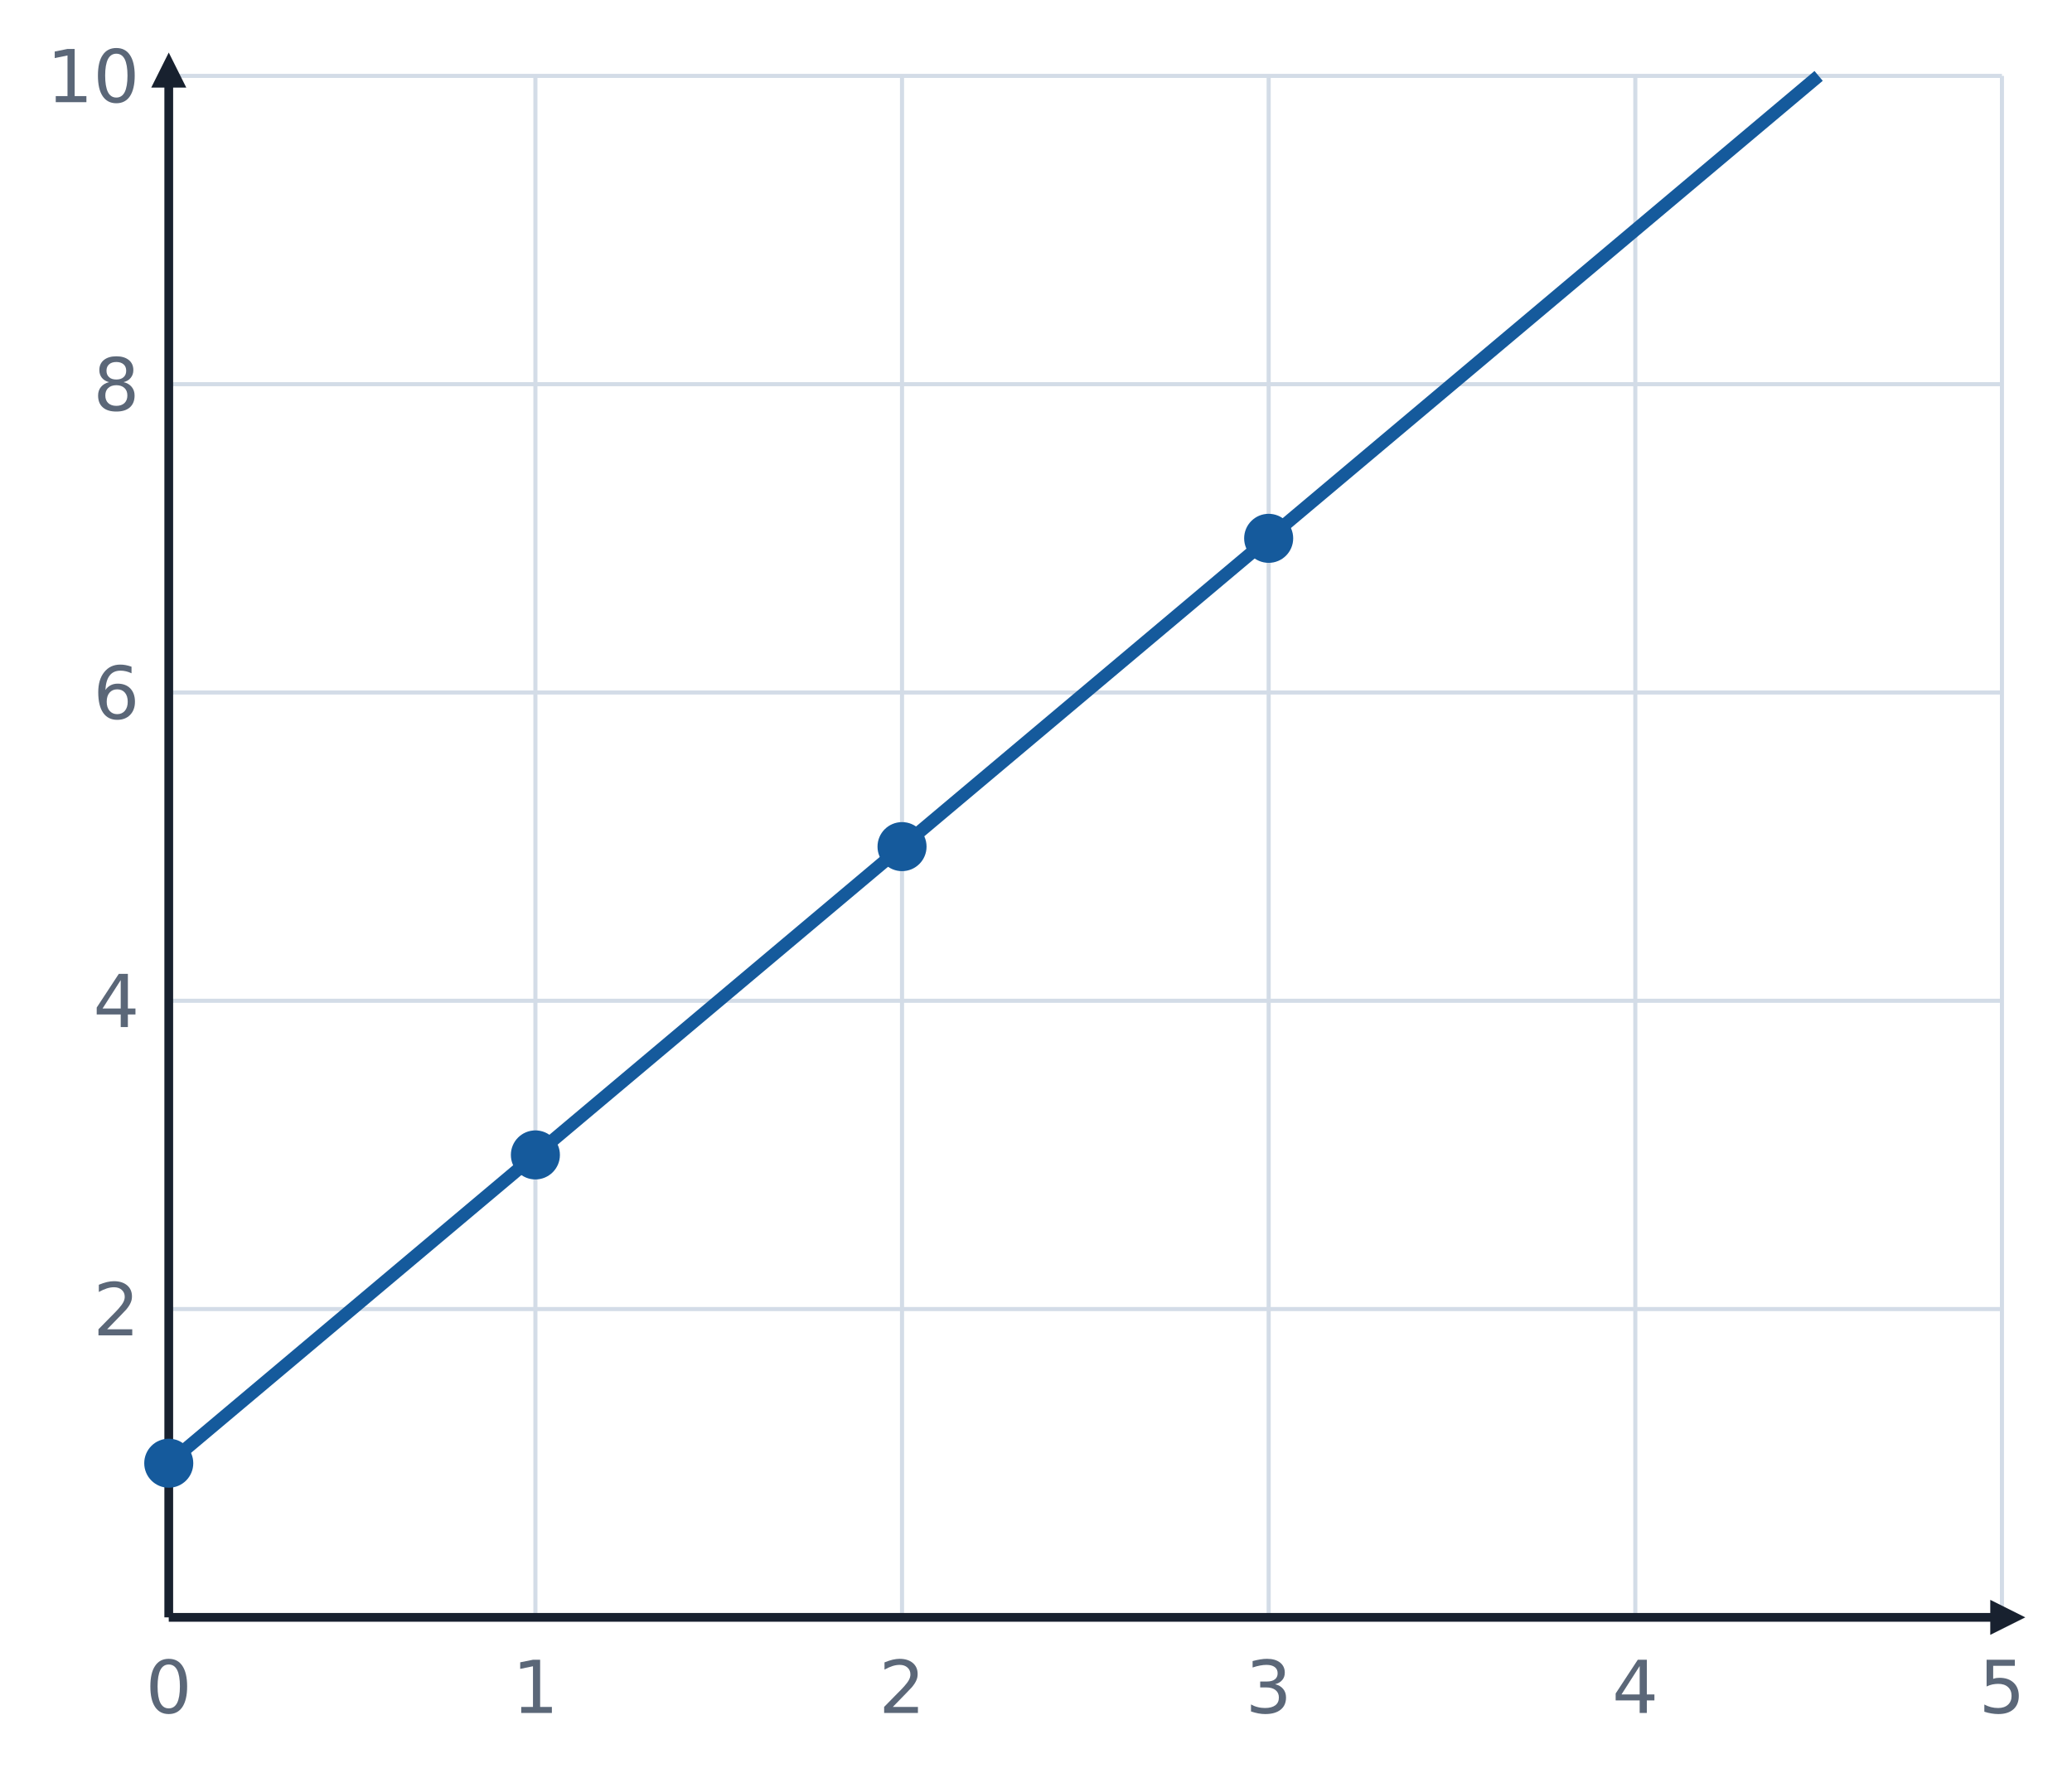
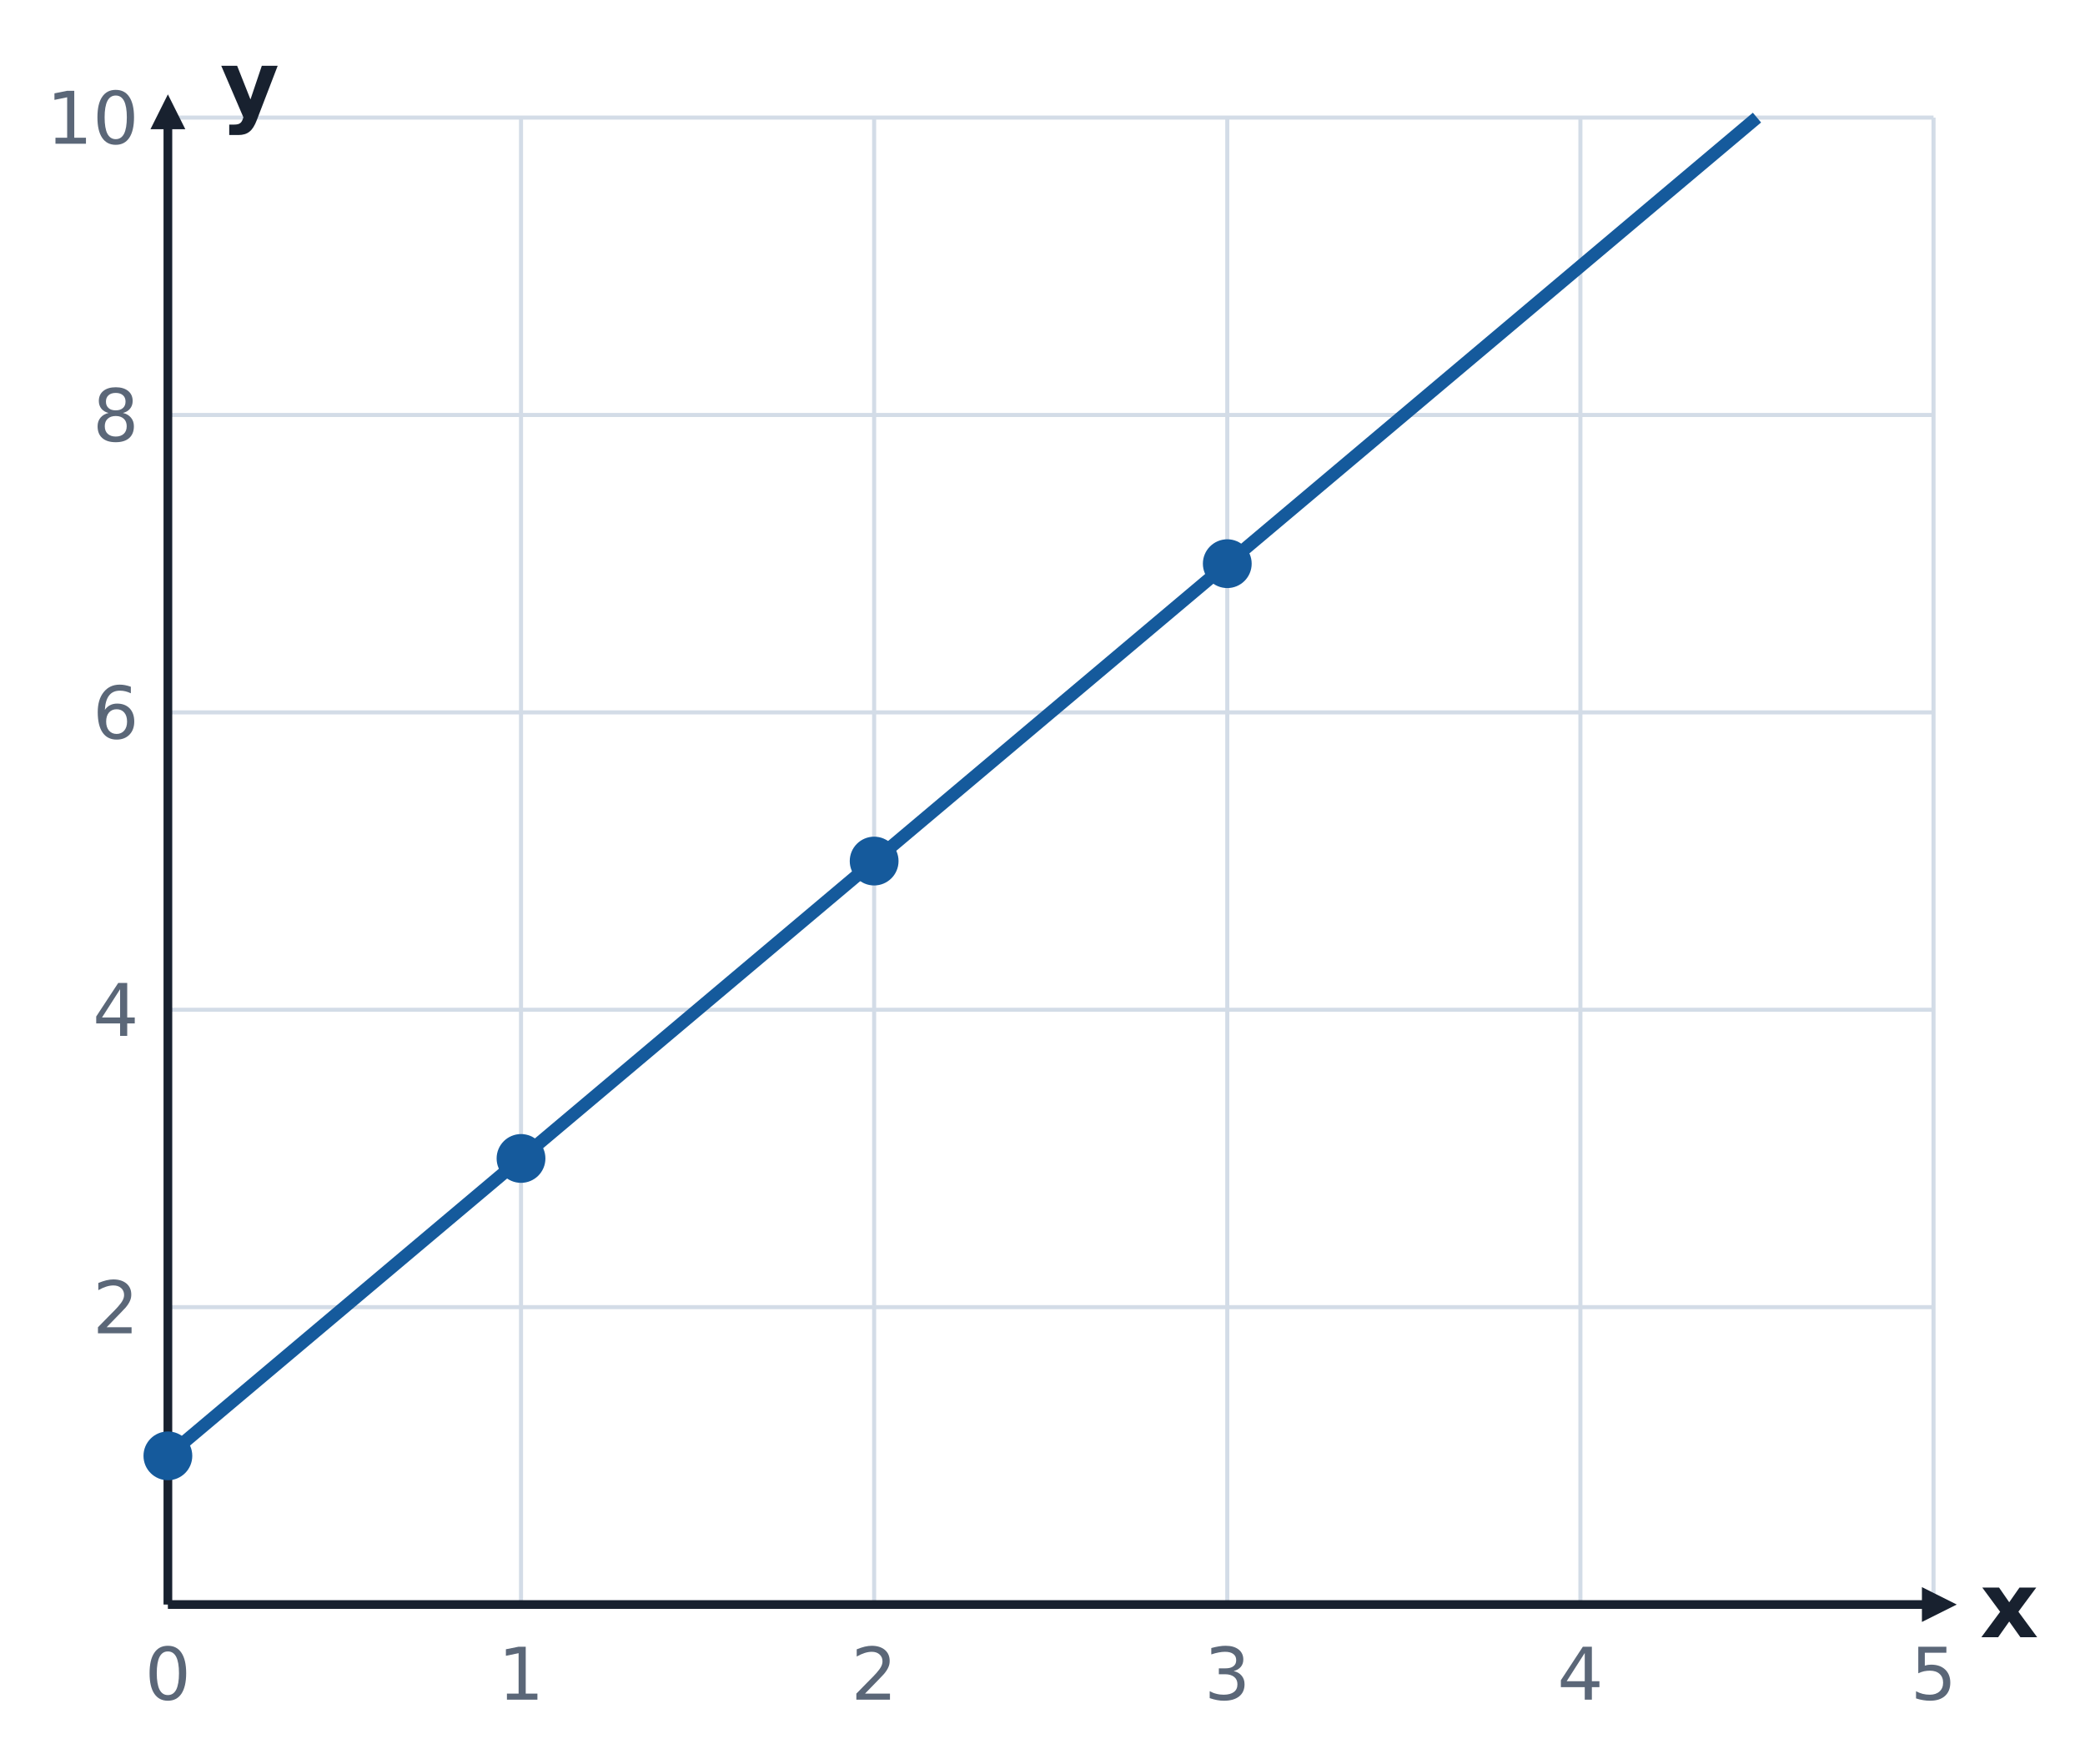
- <svg xmlns="http://www.w3.org/2000/svg" xmlns:xlink="http://www.w3.org/1999/xlink" version="1.1" width="354.906" height="304.375" viewBox="0 0 354.906 304.375">
+ <svg xmlns="http://www.w3.org/2000/svg" xmlns:xlink="http://www.w3.org/1999/xlink" version="1.1" width="358.984" height="303.624" viewBox="0 0 358.984 303.624">
  <defs>
    <clipPath id="clip_1">
-       <path transform="matrix(1,0,0,-1,-25.09424,322.9971)" d="M25.094 18.622H380V322.997H25.094Z" clip-rule="evenodd" />
+       <path transform="matrix(1,0,0,-1,-25.09424,322.2464)" d="M25.094 18.622H384.078V322.246H25.094Z" clip-rule="evenodd" />
    </clipPath>
    <path id="font_2_17" d="M.318 .664C.267 .664 .229 .639 .203 .589 .178 .539 .165 .464 .165 .364 .165 .264 .178 .188 .203 .138 .229 .088 .267 .063 .318 .063 .369 .063 .407 .088 .433 .138 .458 .188 .471 .264 .471 .364 .471 .464 .458 .539 .433 .589 .407 .639 .369 .664 .318 .664M.318 .742C.4 .742 .462 .71 .505 .645 .548 .581 .57 .487 .57 .364 .57 .241 .548 .147 .505 .082 .462 .018 .4-.015 .318-.015 .236-.015 .174 .018 .131 .082 .087 .147 .066 .241 .066 .364 .066 .487 .087 .581 .131 .645 .174 .71 .236 .742 .318 .742Z" />
    <path id="font_2_18" d="M.124 .083H.285V.64L.11 .604V.694L.284 .729H.383V.083H.544V0H.124V.083Z" />
    <path id="font_2_19" d="M.192 .083H.536V0H.073V.083C.111 .122 .162 .174 .226 .239 .291 .304 .332 .346 .348 .365 .38 .401 .402 .431 .414 .455 .427 .48 .433 .504 .433 .528 .433 .567 .42 .598 .392 .623 .365 .647 .33 .659 .286 .659 .255 .659 .223 .654 .188 .643 .154 .632 .117 .616 .078 .594V.693C.118 .709 .155 .722 .189 .73 .224 .738 .256 .742 .284 .742 .36 .742 .42 .723 .465 .686 .51 .648 .532 .597 .532 .534 .532 .504 .527 .476 .515 .449 .504 .422 .484 .39 .454 .354 .446 .345 .42 .317 .376 .272 .333 .227 .271 .164 .192 .083Z" />
    <path id="font_2_20" d="M.406 .394C.453 .383 .49 .362 .516 .33 .543 .298 .556 .259 .556 .212 .556 .14 .531 .084 .482 .045 .432 .005 .362-.015 .271-.015 .24-.015 .209-.012 .177-.006 .144 0 .111 .009 .076 .021V.117C.104 .101 .133 .089 .166 .081 .199 .072 .233 .068 .268 .068 .33 .068 .377 .081 .409 .105 .442 .13 .458 .165 .458 .212 .458 .255 .443 .289 .413 .313 .383 .337 .341 .35 .287 .35H.202V.431H.291C.34 .431 .377 .44 .402 .46 .428 .479 .441 .507 .441 .543 .441 .581 .428 .609 .401 .629 .375 .649 .337 .659 .287 .659 .26 .659 .231 .656 .2 .65 .169 .645 .135 .635 .098 .623V.711C.136 .721 .171 .729 .203 .734 .236 .74 .267 .742 .296 .742 .371 .742 .43 .725 .474 .691 .517 .657 .539 .611 .539 .553 .539 .513 .528 .479 .504 .451 .481 .424 .448 .404 .406 .394Z" />
    <path id="font_2_21" d="M.378 .643 .129 .254H.378V.643M.352 .729H.476V.254H.58V.172H.476V0H.378V.172H.049V.267L.352 .729Z" />
    <path id="font_2_22" d="M.108 .729H.495V.646H.198V.468C.213 .473 .227 .476 .241 .479 .256 .481 .27 .482 .284 .482 .366 .482 .43 .46 .478 .415 .525 .371 .549 .31 .549 .234 .549 .155 .524 .094 .476 .051 .427 .007 .358-.015 .269-.015 .238-.015 .207-.012 .176-.007 .144-.002 .111 .006 .077 .017V.116C.106 .1 .137 .088 .168 .08 .199 .072 .232 .068 .267 .068 .323 .068 .368 .083 .401 .113 .434 .143 .45 .183 .45 .234 .45 .285 .434 .325 .401 .355 .368 .385 .323 .399 .267 .399 .241 .399 .214 .396 .188 .391 .162 .385 .135 .376 .108 .363V.729Z" />
    <path id="font_2_23" d="M.33 .403C.286 .403 .251 .388 .225 .358 .199 .328 .186 .286 .186 .233 .186 .181 .199 .14 .225 .109 .251 .079 .286 .063 .33 .063 .374 .063 .409 .079 .435 .109 .461 .14 .474 .181 .474 .233 .474 .286 .461 .328 .435 .358 .409 .388 .374 .403 .33 .403M.526 .713V.623C.501 .635 .476 .644 .451 .65 .426 .656 .401 .659 .376 .659 .311 .659 .261 .637 .227 .593 .192 .549 .173 .483 .168 .394 .187 .422 .211 .444 .24 .459 .269 .474 .301 .481 .336 .481 .409 .481 .467 .459 .51 .415 .552 .37 .573 .31 .573 .233 .573 .159 .551 .098 .507 .053 .463 .008 .404-.015 .33-.015 .246-.015 .181 .018 .137 .082 .092 .147 .07 .241 .07 .364 .07 .479 .097 .571 .152 .639 .207 .708 .28 .742 .372 .742 .397 .742 .422 .74 .447 .735 .472 .73 .499 .723 .526 .713Z" />
    <path id="font_2_25" d="M.318 .346C.271 .346 .234 .333 .207 .308 .18 .283 .167 .249 .167 .205 .167 .161 .18 .126 .207 .101 .234 .076 .271 .063 .318 .063 .365 .063 .402 .076 .429 .101 .456 .127 .469 .161 .469 .205 .469 .249 .456 .283 .429 .308 .402 .333 .365 .346 .318 .346M.219 .388C.177 .398 .144 .418 .12 .447 .097 .476 .085 .511 .085 .553 .085 .611 .106 .658 .147 .691 .189 .725 .246 .742 .318 .742 .39 .742 .447 .725 .489 .691 .53 .658 .551 .611 .551 .553 .551 .511 .539 .476 .515 .447 .492 .418 .459 .398 .417 .388 .465 .377 .502 .355 .528 .323 .555 .291 .568 .251 .568 .205 .568 .134 .546 .08 .503 .042 .46 .004 .398-.015 .318-.015 .237-.015 .176 .004 .133 .042 .089 .08 .068 .134 .068 .205 .068 .251 .081 .291 .108 .323 .135 .355 .172 .377 .219 .388M.183 .544C.183 .506 .195 .477 .219 .456 .242 .434 .275 .424 .318 .424 .36 .424 .393 .434 .417 .456 .441 .477 .453 .506 .453 .544 .453 .582 .441 .611 .417 .632 .393 .653 .36 .664 .318 .664 .275 .664 .242 .653 .219 .632 .195 .611 .183 .582 .183 .544Z" />
+     <path id="font_3_89" d="M.222 .28 .025 .547H.21L.322 .385 .435 .547H.62L.423 .281 .63 0H.445L.322 .173 .2 0H.015L.222 .28Z" />
+     <path id="font_3_90" d="M.012 .547H.187L.334 .176 .459 .547H.634L.404-.051C.381-.112 .354-.155 .323-.179 .292-.204 .252-.216 .201-.216H.1V-.101H.155C.184-.101 .206-.096 .219-.086 .233-.077 .243-.06 .251-.036L.256-.021 .012 .547Z" />
  </defs>
  <g clip-path="url(#clip_1)">
-     <path transform="matrix(1,0,0,-1,-25.09424,322.9971)" stroke-width=".7" stroke-linecap="butt" stroke-miterlimit="10" stroke-linejoin="miter" fill="none" stroke="#d3dce7" d="M54 46V310" />
-     <path transform="matrix(1,0,0,-1,-25.09424,322.9971)" stroke-width=".7" stroke-linecap="butt" stroke-miterlimit="10" stroke-linejoin="miter" fill="none" stroke="#d3dce7" d="M116.8 46V310" />
-     <path transform="matrix(1,0,0,-1,-25.09424,322.9971)" stroke-width=".7" stroke-linecap="butt" stroke-miterlimit="10" stroke-linejoin="miter" fill="none" stroke="#d3dce7" d="M179.6 46V310" />
-     <path transform="matrix(1,0,0,-1,-25.09424,322.9971)" stroke-width=".7" stroke-linecap="butt" stroke-miterlimit="10" stroke-linejoin="miter" fill="none" stroke="#d3dce7" d="M242.4 46V310" />
-     <path transform="matrix(1,0,0,-1,-25.09424,322.9971)" stroke-width=".7" stroke-linecap="butt" stroke-miterlimit="10" stroke-linejoin="miter" fill="none" stroke="#d3dce7" d="M305.2 46V310" />
-     <path transform="matrix(1,0,0,-1,-25.09424,322.9971)" stroke-width=".7" stroke-linecap="butt" stroke-miterlimit="10" stroke-linejoin="miter" fill="none" stroke="#d3dce7" d="M368 46V310" />
-     <path transform="matrix(1,0,0,-1,-25.09424,322.9971)" stroke-width=".7" stroke-linecap="butt" stroke-miterlimit="10" stroke-linejoin="miter" fill="none" stroke="#d3dce7" d="M54 46H368" />
-     <path transform="matrix(1,0,0,-1,-25.09424,322.9971)" stroke-width=".7" stroke-linecap="butt" stroke-miterlimit="10" stroke-linejoin="miter" fill="none" stroke="#d3dce7" d="M54 98.8H368" />
-     <path transform="matrix(1,0,0,-1,-25.09424,322.9971)" stroke-width=".7" stroke-linecap="butt" stroke-miterlimit="10" stroke-linejoin="miter" fill="none" stroke="#d3dce7" d="M54 151.6H368" />
-     <path transform="matrix(1,0,0,-1,-25.09424,322.9971)" stroke-width=".7" stroke-linecap="butt" stroke-miterlimit="10" stroke-linejoin="miter" fill="none" stroke="#d3dce7" d="M54 204.4H368" />
-     <path transform="matrix(1,0,0,-1,-25.09424,322.9971)" stroke-width=".7" stroke-linecap="butt" stroke-miterlimit="10" stroke-linejoin="miter" fill="none" stroke="#d3dce7" d="M54 257.2H368" />
-     <path transform="matrix(1,0,0,-1,-25.09424,322.9971)" stroke-width=".7" stroke-linecap="butt" stroke-miterlimit="10" stroke-linejoin="miter" fill="none" stroke="#d3dce7" d="M54 310H368" />
-     <path transform="matrix(1,0,0,-1,-25.09424,322.9971)" stroke-width="1.5" stroke-linecap="butt" stroke-miterlimit="10" stroke-linejoin="miter" fill="none" stroke="#18212f" d="M54 46H368" />
-     <path transform="matrix(1,0,0,-1,-25.09424,322.9971)" stroke-width="1.5" stroke-linecap="butt" stroke-miterlimit="10" stroke-linejoin="miter" fill="none" stroke="#18212f" d="M54 46V310" />
-     <path transform="matrix(1,0,0,-1,-25.09424,322.9971)" d="M372 46 366 49V43Z" fill="#18212f" fill-rule="evenodd" />
-     <path transform="matrix(1,0,0,-1,-25.09424,322.9971)" d="M54 314 51 308H57Z" fill="#18212f" fill-rule="evenodd" />
-     <use data-text="0" xlink:href="#font_2_17" transform="matrix(12.5,0,0,-12.5,24.92932,293.3721)" fill="#5b6778" />
-     <use data-text="1" xlink:href="#font_2_18" transform="matrix(12.5,0,0,-12.5,87.72936,293.3721)" fill="#5b6778" />
-     <use data-text="2" xlink:href="#font_2_19" transform="matrix(12.5,0,0,-12.5,150.5294,293.3721)" fill="#5b6778" />
-     <use data-text="3" xlink:href="#font_2_20" transform="matrix(12.5,0,0,-12.5,213.3294,293.3721)" fill="#5b6778" />
-     <use data-text="4" xlink:href="#font_2_21" transform="matrix(12.5,0,0,-12.5,276.1294,293.3721)" fill="#5b6778" />
-     <use data-text="5" xlink:href="#font_2_22" transform="matrix(12.5,0,0,-12.5,338.9294,293.3721)" fill="#5b6778" />
-     <use data-text="2" xlink:href="#font_2_19" transform="matrix(12.5,0,0,-12.5,15.95288,228.6971)" fill="#5b6778" />
-     <use data-text="4" xlink:href="#font_2_21" transform="matrix(12.5,0,0,-12.5,15.95288,175.8971)" fill="#5b6778" />
-     <use data-text="6" xlink:href="#font_2_23" transform="matrix(12.5,0,0,-12.5,15.95288,123.0971)" fill="#5b6778" />
-     <use data-text="8" xlink:href="#font_2_25" transform="matrix(12.5,0,0,-12.5,15.95288,70.29707)" fill="#5b6778" />
-     <use data-text="1" xlink:href="#font_2_18" transform="matrix(12.5,0,0,-12.5,8,17.49707)" fill="#5b6778" />
-     <use data-text="0" xlink:href="#font_2_17" transform="matrix(12.5,0,0,-12.5,15.95,17.49707)" fill="#5b6778" />
-     <path transform="matrix(1,0,0,-1,-25.09424,322.9971)" stroke-width="2.2" stroke-linecap="butt" stroke-miterlimit="10" stroke-linejoin="miter" fill="none" stroke="#155a9c" d="M54 72.4 336.6 310" />
-     <path transform="matrix(1,0,0,-1,-25.09424,322.9971)" d="M58.2 72.4C58.2 74.72 56.32 76.6 54 76.6 51.68 76.6 49.8 74.72 49.8 72.4 49.8 70.08 51.68 68.2 54 68.2 56.32 68.2 58.2 70.08 58.2 72.4" fill="#155a9c" fill-rule="evenodd" />
-     <path transform="matrix(1,0,0,-1,-25.09424,322.9971)" d="M121 125.2C121 127.52 119.12 129.4 116.8 129.4 114.48 129.4 112.6 127.52 112.6 125.2 112.6 122.88 114.48 121 116.8 121 119.12 121 121 122.88 121 125.2" fill="#155a9c" fill-rule="evenodd" />
-     <path transform="matrix(1,0,0,-1,-25.09424,322.9971)" d="M183.8 178C183.8 180.32 181.92 182.2 179.6 182.2 177.28 182.2 175.4 180.32 175.4 178 175.4 175.68 177.28 173.8 179.6 173.8 181.92 173.8 183.8 175.68 183.8 178" fill="#155a9c" fill-rule="evenodd" />
-     <path transform="matrix(1,0,0,-1,-25.09424,322.9971)" d="M246.6 230.8C246.6 233.12 244.72 235 242.4 235 240.08 235 238.2 233.12 238.2 230.8 238.2 228.48 240.08 226.6 242.4 226.6 244.72 226.6 246.6 228.48 246.6 230.8" fill="#155a9c" fill-rule="evenodd" />
+     <path transform="matrix(1,0,0,-1,-25.09424,322.2464)" stroke-width=".7" stroke-linecap="butt" stroke-miterlimit="10" stroke-linejoin="miter" fill="none" stroke="#d3dce7" d="M54 46V302" />
+     <path transform="matrix(1,0,0,-1,-25.09424,322.2464)" stroke-width=".7" stroke-linecap="butt" stroke-miterlimit="10" stroke-linejoin="miter" fill="none" stroke="#d3dce7" d="M114.8 46V302" />
+     <path transform="matrix(1,0,0,-1,-25.09424,322.2464)" stroke-width=".7" stroke-linecap="butt" stroke-miterlimit="10" stroke-linejoin="miter" fill="none" stroke="#d3dce7" d="M175.6 46V302" />
+     <path transform="matrix(1,0,0,-1,-25.09424,322.2464)" stroke-width=".7" stroke-linecap="butt" stroke-miterlimit="10" stroke-linejoin="miter" fill="none" stroke="#d3dce7" d="M236.4 46V302" />
+     <path transform="matrix(1,0,0,-1,-25.09424,322.2464)" stroke-width=".7" stroke-linecap="butt" stroke-miterlimit="10" stroke-linejoin="miter" fill="none" stroke="#d3dce7" d="M297.2 46V302" />
+     <path transform="matrix(1,0,0,-1,-25.09424,322.2464)" stroke-width=".7" stroke-linecap="butt" stroke-miterlimit="10" stroke-linejoin="miter" fill="none" stroke="#d3dce7" d="M358 46V302" />
+     <path transform="matrix(1,0,0,-1,-25.09424,322.2464)" stroke-width=".7" stroke-linecap="butt" stroke-miterlimit="10" stroke-linejoin="miter" fill="none" stroke="#d3dce7" d="M54 46H358" />
+     <path transform="matrix(1,0,0,-1,-25.09424,322.2464)" stroke-width=".7" stroke-linecap="butt" stroke-miterlimit="10" stroke-linejoin="miter" fill="none" stroke="#d3dce7" d="M54 97.2H358" />
+     <path transform="matrix(1,0,0,-1,-25.09424,322.2464)" stroke-width=".7" stroke-linecap="butt" stroke-miterlimit="10" stroke-linejoin="miter" fill="none" stroke="#d3dce7" d="M54 148.4H358" />
+     <path transform="matrix(1,0,0,-1,-25.09424,322.2464)" stroke-width=".7" stroke-linecap="butt" stroke-miterlimit="10" stroke-linejoin="miter" fill="none" stroke="#d3dce7" d="M54 199.6H358" />
+     <path transform="matrix(1,0,0,-1,-25.09424,322.2464)" stroke-width=".7" stroke-linecap="butt" stroke-miterlimit="10" stroke-linejoin="miter" fill="none" stroke="#d3dce7" d="M54 250.8H358" />
+     <path transform="matrix(1,0,0,-1,-25.09424,322.2464)" stroke-width=".7" stroke-linecap="butt" stroke-miterlimit="10" stroke-linejoin="miter" fill="none" stroke="#d3dce7" d="M54 302H358" />
+     <path transform="matrix(1,0,0,-1,-25.09424,322.2464)" stroke-width="1.5" stroke-linecap="butt" stroke-miterlimit="10" stroke-linejoin="miter" fill="none" stroke="#18212f" d="M54 46H358" />
+     <path transform="matrix(1,0,0,-1,-25.09424,322.2464)" stroke-width="1.5" stroke-linecap="butt" stroke-miterlimit="10" stroke-linejoin="miter" fill="none" stroke="#18212f" d="M54 46V302" />
+     <path transform="matrix(1,0,0,-1,-25.09424,322.2464)" d="M362 46 356 49V43Z" fill="#18212f" fill-rule="evenodd" />
+     <path transform="matrix(1,0,0,-1,-25.09424,322.2464)" d="M54 306 51 300H57Z" fill="#18212f" fill-rule="evenodd" />
+     <use data-text="0" xlink:href="#font_2_17" transform="matrix(12.5,0,0,-12.5,24.92932,292.6214)" fill="#5b6778" />
+     <use data-text="1" xlink:href="#font_2_18" transform="matrix(12.5,0,0,-12.5,85.72936,292.6214)" fill="#5b6778" />
+     <use data-text="2" xlink:href="#font_2_19" transform="matrix(12.5,0,0,-12.5,146.5294,292.6214)" fill="#5b6778" />
+     <use data-text="3" xlink:href="#font_2_20" transform="matrix(12.5,0,0,-12.5,207.3294,292.6214)" fill="#5b6778" />
+     <use data-text="4" xlink:href="#font_2_21" transform="matrix(12.5,0,0,-12.5,268.1294,292.6214)" fill="#5b6778" />
+     <use data-text="5" xlink:href="#font_2_22" transform="matrix(12.5,0,0,-12.5,328.9294,292.6214)" fill="#5b6778" />
+     <use data-text="2" xlink:href="#font_2_19" transform="matrix(12.5,0,0,-12.5,15.95288,229.5463)" fill="#5b6778" />
+     <use data-text="4" xlink:href="#font_2_21" transform="matrix(12.5,0,0,-12.5,15.95288,178.3464)" fill="#5b6778" />
+     <use data-text="6" xlink:href="#font_2_23" transform="matrix(12.5,0,0,-12.5,15.95288,127.1463)" fill="#5b6778" />
+     <use data-text="8" xlink:href="#font_2_25" transform="matrix(12.5,0,0,-12.5,15.95288,75.94634)" fill="#5b6778" />
+     <use data-text="1" xlink:href="#font_2_18" transform="matrix(12.5,0,0,-12.5,8,24.74634)" fill="#5b6778" />
+     <use data-text="0" xlink:href="#font_2_17" transform="matrix(12.5,0,0,-12.5,15.95,24.74634)" fill="#5b6778" />
+     <use data-text="x" xlink:href="#font_3_89" transform="matrix(15.625,0,0,-15.625,340.9058,281.8714)" fill="#18212f" />
+     <use data-text="y" xlink:href="#font_3_90" transform="matrix(15.625,0,0,-15.625,37.90576,19.87134)" fill="#18212f" />
+     <path transform="matrix(1,0,0,-1,-25.09424,322.2464)" stroke-width="2.2" stroke-linecap="butt" stroke-miterlimit="10" stroke-linejoin="miter" fill="none" stroke="#155a9c" d="M54 71.6 327.6 302" />
+     <path transform="matrix(1,0,0,-1,-25.09424,322.2464)" d="M58.2 71.6C58.2 73.92 56.32 75.8 54 75.8 51.68 75.8 49.8 73.92 49.8 71.6 49.8 69.28 51.68 67.4 54 67.4 56.32 67.4 58.2 69.28 58.2 71.6" fill="#155a9c" fill-rule="evenodd" />
+     <path transform="matrix(1,0,0,-1,-25.09424,322.2464)" d="M119 122.8C119 125.12 117.12 127 114.8 127 112.48 127 110.6 125.12 110.6 122.8 110.6 120.48 112.48 118.6 114.8 118.6 117.12 118.6 119 120.48 119 122.8" fill="#155a9c" fill-rule="evenodd" />
+     <path transform="matrix(1,0,0,-1,-25.09424,322.2464)" d="M179.8 174C179.8 176.32 177.92 178.2 175.6 178.2 173.28 178.2 171.4 176.32 171.4 174 171.4 171.68 173.28 169.8 175.6 169.8 177.92 169.8 179.8 171.68 179.8 174" fill="#155a9c" fill-rule="evenodd" />
+     <path transform="matrix(1,0,0,-1,-25.09424,322.2464)" d="M240.6 225.2C240.6 227.52 238.72 229.4 236.4 229.4 234.08 229.4 232.2 227.52 232.2 225.2 232.2 222.88 234.08 221 236.4 221 238.72 221 240.6 222.88 240.6 225.2" fill="#155a9c" fill-rule="evenodd" />
  </g>
</svg>
